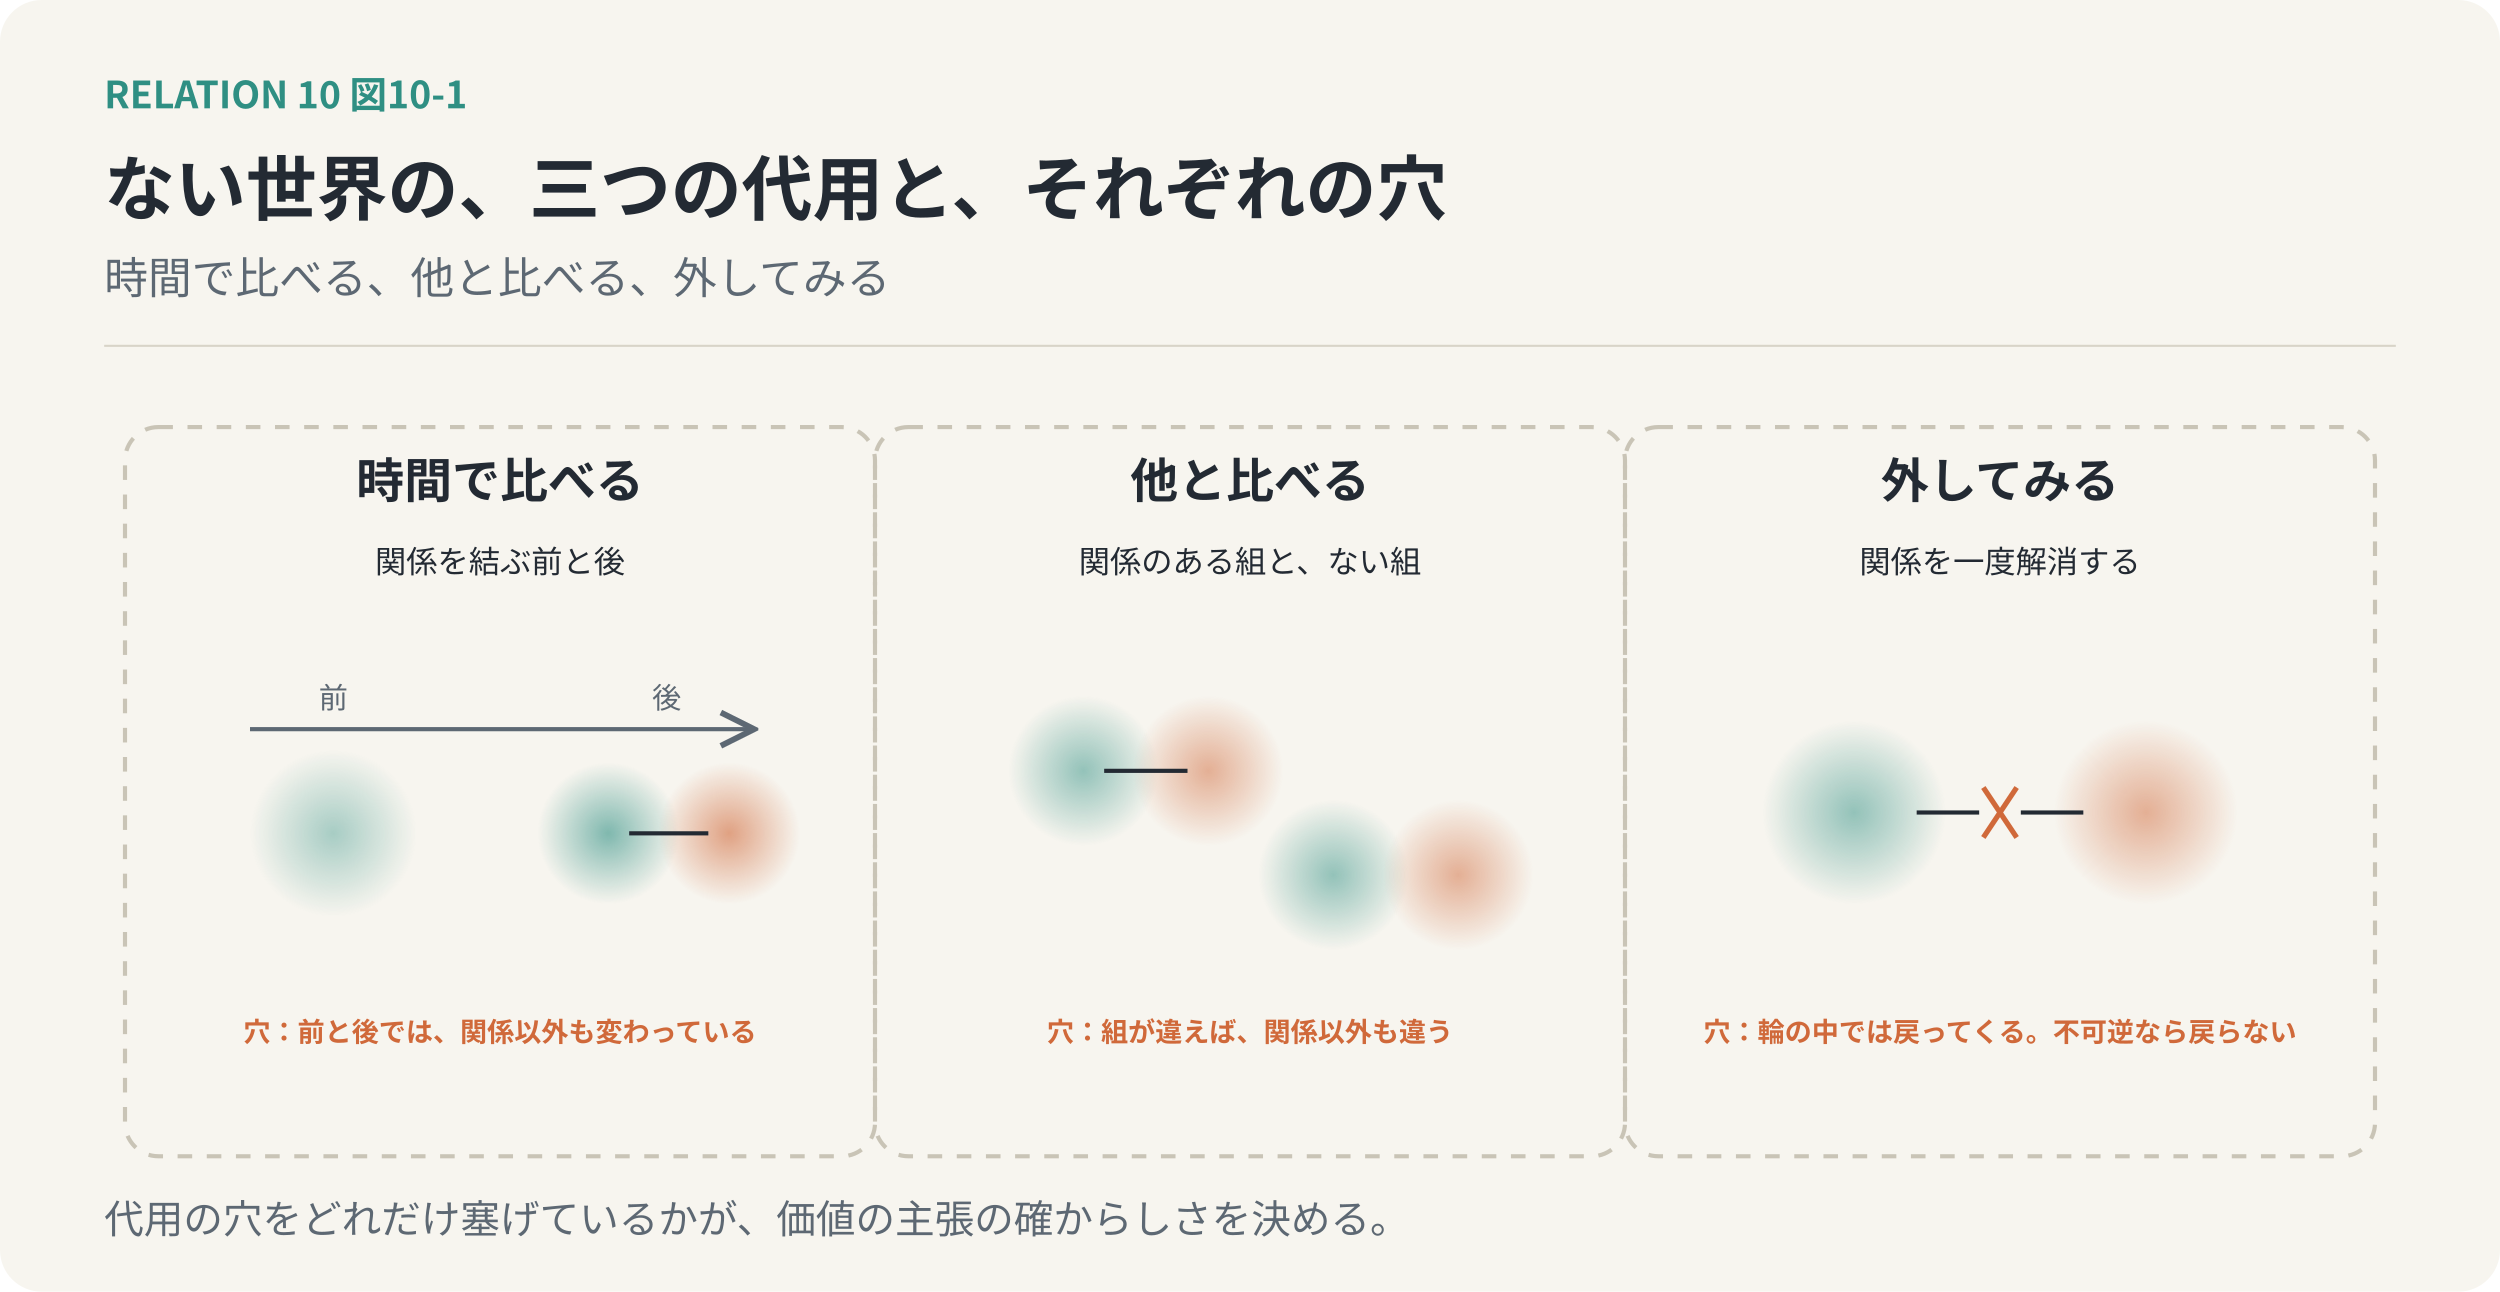
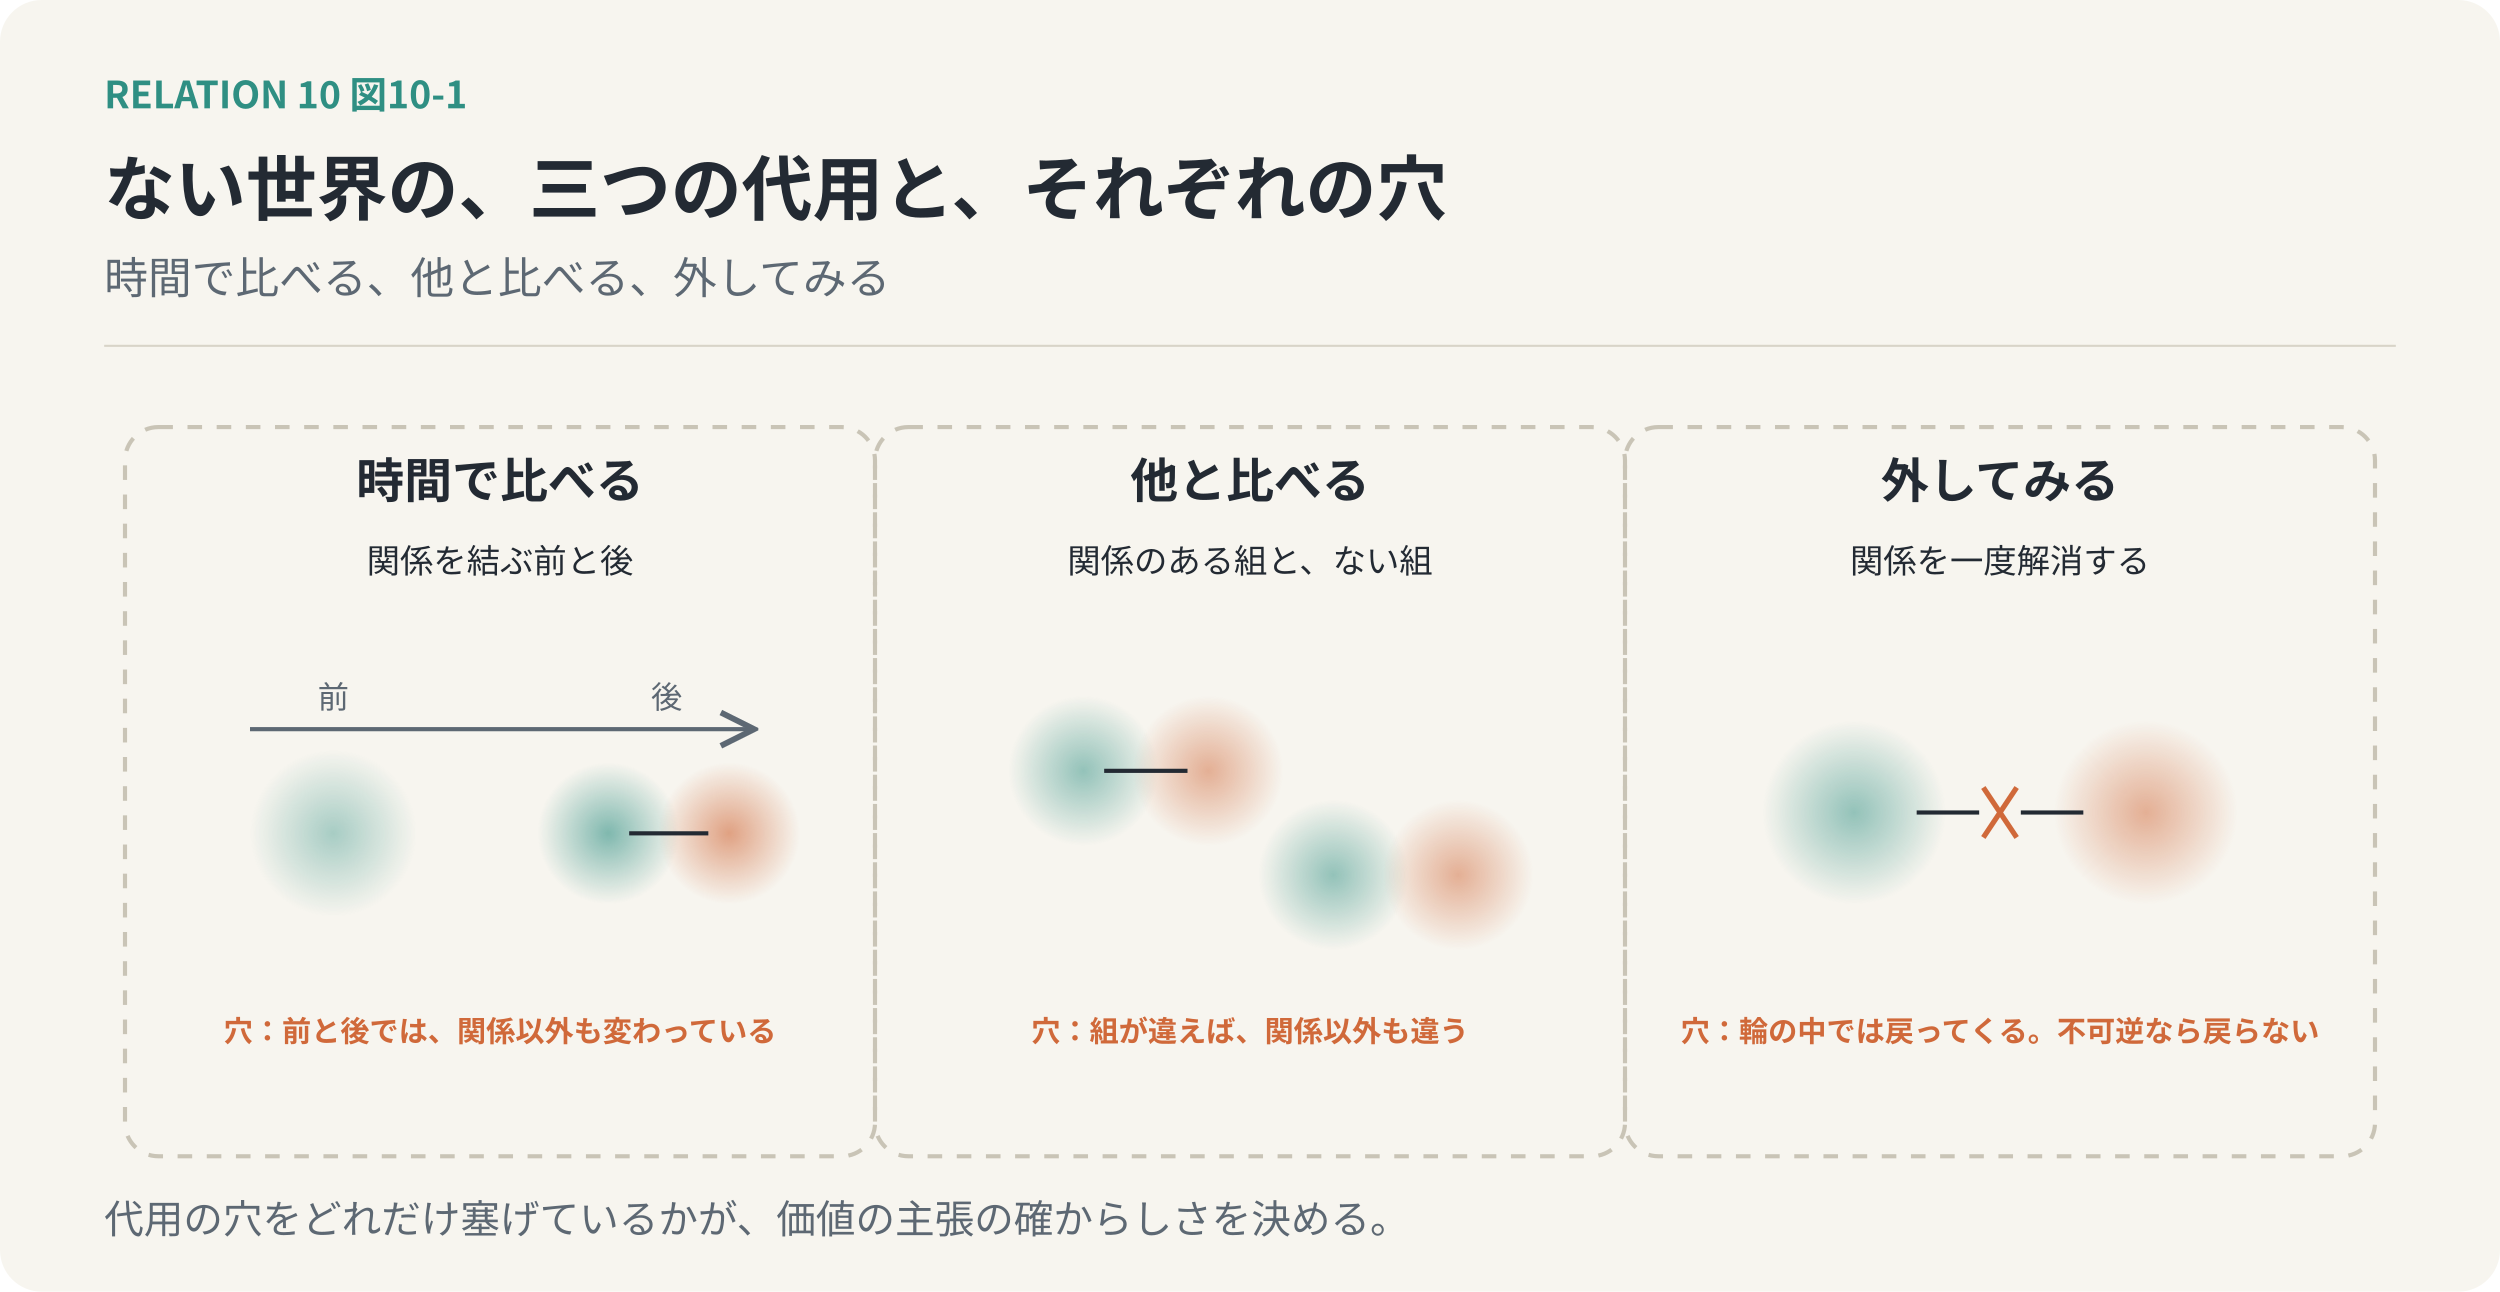
<svg xmlns="http://www.w3.org/2000/svg" width="1200" height="620" viewBox="0 0 1200 620" role="img" aria-labelledby="title desc">
  <defs>
    <marker id="arrow" markerWidth="10" markerHeight="10" refX="8" refY="5" orient="auto-start-reverse">
      <path d="M1,1 L9,5 L1,9" fill="none" stroke="#5d6873" stroke-width="1.4" />
    </marker>
    <radialGradient id="grel101-1">
      <stop offset="0" stop-color="#2f8f83" stop-opacity="0.4" />
      <stop offset="0.55" stop-color="#2f8f83" stop-opacity="0.18" />
      <stop offset="1" stop-color="#2f8f83" stop-opacity="0" />
    </radialGradient>
    <radialGradient id="grel101-2">
      <stop offset="0" stop-color="#2f8f83" stop-opacity="0.6" />
      <stop offset="0.55" stop-color="#2f8f83" stop-opacity="0.27" />
      <stop offset="1" stop-color="#2f8f83" stop-opacity="0" />
    </radialGradient>
    <radialGradient id="grel101-3">
      <stop offset="0" stop-color="#d0693a" stop-opacity="0.6" />
      <stop offset="0.55" stop-color="#d0693a" stop-opacity="0.27" />
      <stop offset="1" stop-color="#d0693a" stop-opacity="0" />
    </radialGradient>
    <radialGradient id="grel101-4">
      <stop offset="0" stop-color="#2f8f83" stop-opacity="0.5" />
      <stop offset="0.55" stop-color="#2f8f83" stop-opacity="0.23" />
      <stop offset="1" stop-color="#2f8f83" stop-opacity="0" />
    </radialGradient>
    <radialGradient id="grel101-5">
      <stop offset="0" stop-color="#d0693a" stop-opacity="0.5" />
      <stop offset="0.55" stop-color="#d0693a" stop-opacity="0.23" />
      <stop offset="1" stop-color="#d0693a" stop-opacity="0" />
    </radialGradient>
    <radialGradient id="grel101-6">
      <stop offset="0" stop-color="#2f8f83" stop-opacity="0.5" />
      <stop offset="0.55" stop-color="#2f8f83" stop-opacity="0.23" />
      <stop offset="1" stop-color="#2f8f83" stop-opacity="0" />
    </radialGradient>
    <radialGradient id="grel101-7">
      <stop offset="0" stop-color="#d0693a" stop-opacity="0.5" />
      <stop offset="0.55" stop-color="#d0693a" stop-opacity="0.23" />
      <stop offset="1" stop-color="#d0693a" stop-opacity="0" />
    </radialGradient>
    <radialGradient id="grel101-8">
      <stop offset="0" stop-color="#2f8f83" stop-opacity="0.5" />
      <stop offset="0.55" stop-color="#2f8f83" stop-opacity="0.23" />
      <stop offset="1" stop-color="#2f8f83" stop-opacity="0" />
    </radialGradient>
    <radialGradient id="grel101-9">
      <stop offset="0" stop-color="#d0693a" stop-opacity="0.5" />
      <stop offset="0.55" stop-color="#d0693a" stop-opacity="0.23" />
      <stop offset="1" stop-color="#d0693a" stop-opacity="0" />
    </radialGradient>
  </defs>
  <rect width="1200" height="620" rx="20" fill="#f7f5ef" />
  <g font-family="system-ui, -apple-system, &quot;Hiragino Kaku Gothic ProN&quot;, &quot;Noto Sans CJK JP&quot;, Meiryo, sans-serif">
    <text x="50.0" y="52.0" fill="#2f8f83" font-size="18" text-anchor="start" font-weight="700">RELATION     10     図10-1</text>
    <text x="50.0" y="103.0" fill="#232a33" font-size="34" text-anchor="start" font-weight="700">ない世界の、三つの代用と、それぞれの穴</text>
    <text x="50.0" y="141.0" fill="#5d6873" font-size="21" text-anchor="start" font-weight="400">時間で比べる、他と比べる、外してみる</text>
    <line x1="50.0" y1="166.0" x2="1150.0" y2="166.0" stroke="#d8d4c8" stroke-width="1" />
    <rect x="60" y="205" width="360" height="350" rx="16" fill="none" stroke="#c9c4b6" stroke-width="2" stroke-dasharray="7 7" />
    <text x="240.0" y="239.0" fill="#232a33" font-size="23" text-anchor="middle" font-weight="700">時間で比べる</text>
-     <text x="240.0" y="275.0" fill="#232a33" font-size="15" text-anchor="middle" font-weight="400">関係を結ぶ前と後</text>
+     <text x="240.0" y="275.0" fill="#232a33" font-size="16" text-anchor="middle" font-weight="400">関係を結ぶ前と後</text>
    <line x1="120.0" y1="350.0" x2="360.0" y2="350.0" stroke="#5d6873" stroke-width="2" marker-end="url(#arrow)" />
-     <text x="160.0" y="340.0" fill="#5d6873" font-size="14" text-anchor="middle" font-weight="400">前</text>
-     <text x="320.0" y="340.0" fill="#5d6873" font-size="14" text-anchor="middle" font-weight="400">後</text>
+     <text x="160.0" y="340.0" fill="#5d6873" font-size="15" text-anchor="middle" font-weight="400">前</text>
+     <text x="320.0" y="340.0" fill="#5d6873" font-size="15" text-anchor="middle" font-weight="400">後</text>
    <circle cx="160.0" cy="400.0" r="40" fill="url(#grel101-1)" />
    <circle cx="292.0" cy="400.0" r="34" fill="url(#grel101-2)" />
    <circle cx="350.0" cy="400.0" r="34" fill="url(#grel101-3)" />
    <line x1="302.0" y1="400.0" x2="340.0" y2="400.0" stroke="#232a33" stroke-width="2" />
-     <text x="240.0" y="500.0" fill="#d0693a" font-size="13" text-anchor="middle" font-weight="700">穴：前と後では、関係以外も変わっている</text>
+     <text x="240.0" y="500.0" fill="#d0693a" font-size="14" text-anchor="middle" font-weight="700">穴：前と後では、関係以外も変わっている</text>
    <rect x="420" y="205" width="360" height="350" rx="16" fill="none" stroke="#c9c4b6" stroke-width="2" stroke-dasharray="7 7" />
    <text x="600.0" y="239.0" fill="#232a33" font-size="23" text-anchor="middle" font-weight="700">他と比べる</text>
-     <text x="600.0" y="275.0" fill="#232a33" font-size="15" text-anchor="middle" font-weight="400">関係のある組と、ない組</text>
+     <text x="600.0" y="275.0" fill="#232a33" font-size="16" text-anchor="middle" font-weight="400">関係のある組と、ない組</text>
    <circle cx="520.0" cy="370.0" r="36" fill="url(#grel101-4)" />
    <circle cx="580.0" cy="370.0" r="36" fill="url(#grel101-5)" />
    <line x1="530.0" y1="370.0" x2="570.0" y2="370.0" stroke="#232a33" stroke-width="2" />
    <circle cx="640.0" cy="420.0" r="36" fill="url(#grel101-6)" />
    <circle cx="700.0" cy="420.0" r="36" fill="url(#grel101-7)" />
-     <text x="600.0" y="500.0" fill="#d0693a" font-size="13" text-anchor="middle" font-weight="700">穴：組が違えば、関係以外も違う</text>
+     <text x="600.0" y="500.0" fill="#d0693a" font-size="14" text-anchor="middle" font-weight="700">穴：組が違えば、関係以外も違う</text>
    <rect x="780" y="205" width="360" height="350" rx="16" fill="none" stroke="#c9c4b6" stroke-width="2" stroke-dasharray="7 7" />
    <text x="960.0" y="239.0" fill="#232a33" font-size="23" text-anchor="middle" font-weight="700">外してみる</text>
-     <text x="960.0" y="275.0" fill="#232a33" font-size="15" text-anchor="middle" font-weight="400">関係を一度解消する</text>
+     <text x="960.0" y="275.0" fill="#232a33" font-size="16" text-anchor="middle" font-weight="400">関係を一度解消する</text>
    <circle cx="890.0" cy="390.0" r="44" fill="url(#grel101-8)" />
    <circle cx="1030.0" cy="390.0" r="44" fill="url(#grel101-9)" />
    <line x1="920.0" y1="390.0" x2="950.0" y2="390.0" stroke="#232a33" stroke-width="2" />
    <line x1="970.0" y1="390.0" x2="1000.0" y2="390.0" stroke="#232a33" stroke-width="2" />
    <line x1="952.0" y1="378.0" x2="968.0" y2="402.0" stroke="#d0693a" stroke-width="2.5" />
    <line x1="968.0" y1="378.0" x2="952.0" y2="402.0" stroke="#d0693a" stroke-width="2.5" />
-     <text x="960.0" y="500.0" fill="#d0693a" font-size="13" text-anchor="middle" font-weight="700">穴：輪の中では戻ってくる。不可逆なら戻らない</text>
+     <text x="960.0" y="500.0" fill="#d0693a" font-size="14" text-anchor="middle" font-weight="700">穴：輪の中では戻ってくる。不可逆なら戻らない</text>
    <text x="50.0" y="592.0" fill="#5d6873" font-size="19" text-anchor="start" font-weight="400">代用の穴をどれだけ塞げているかが、価値の主張の確からしさを決める。</text>
  </g>
</svg>
